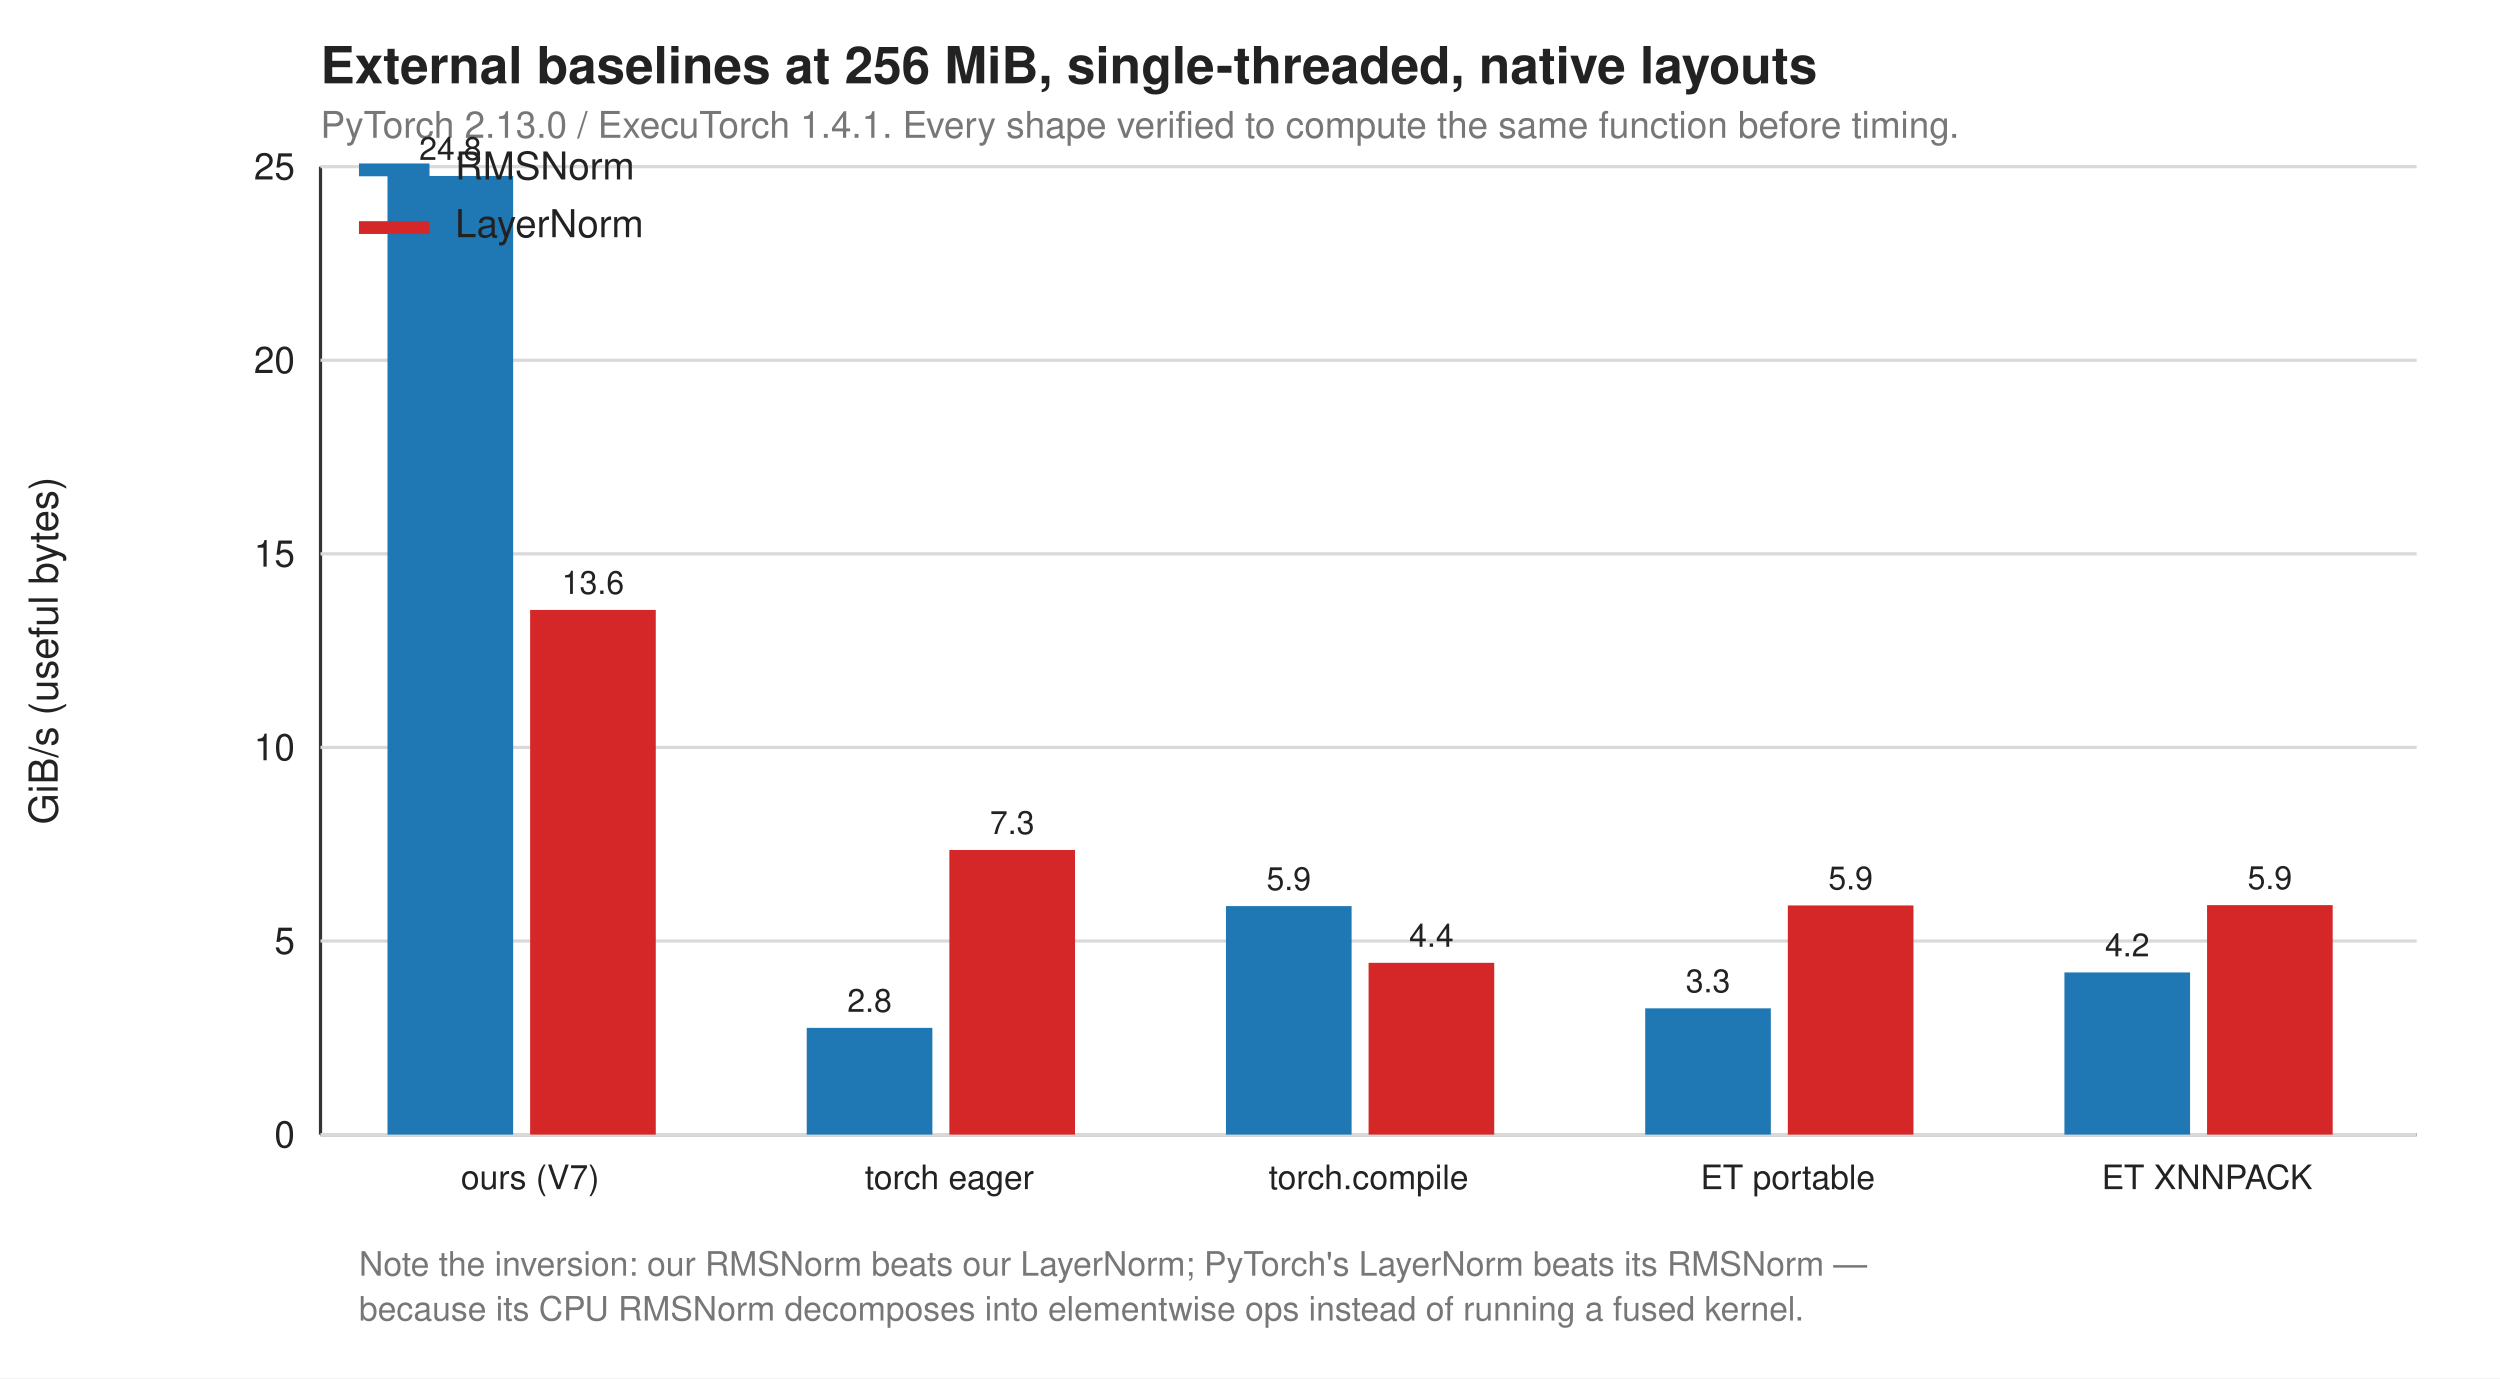
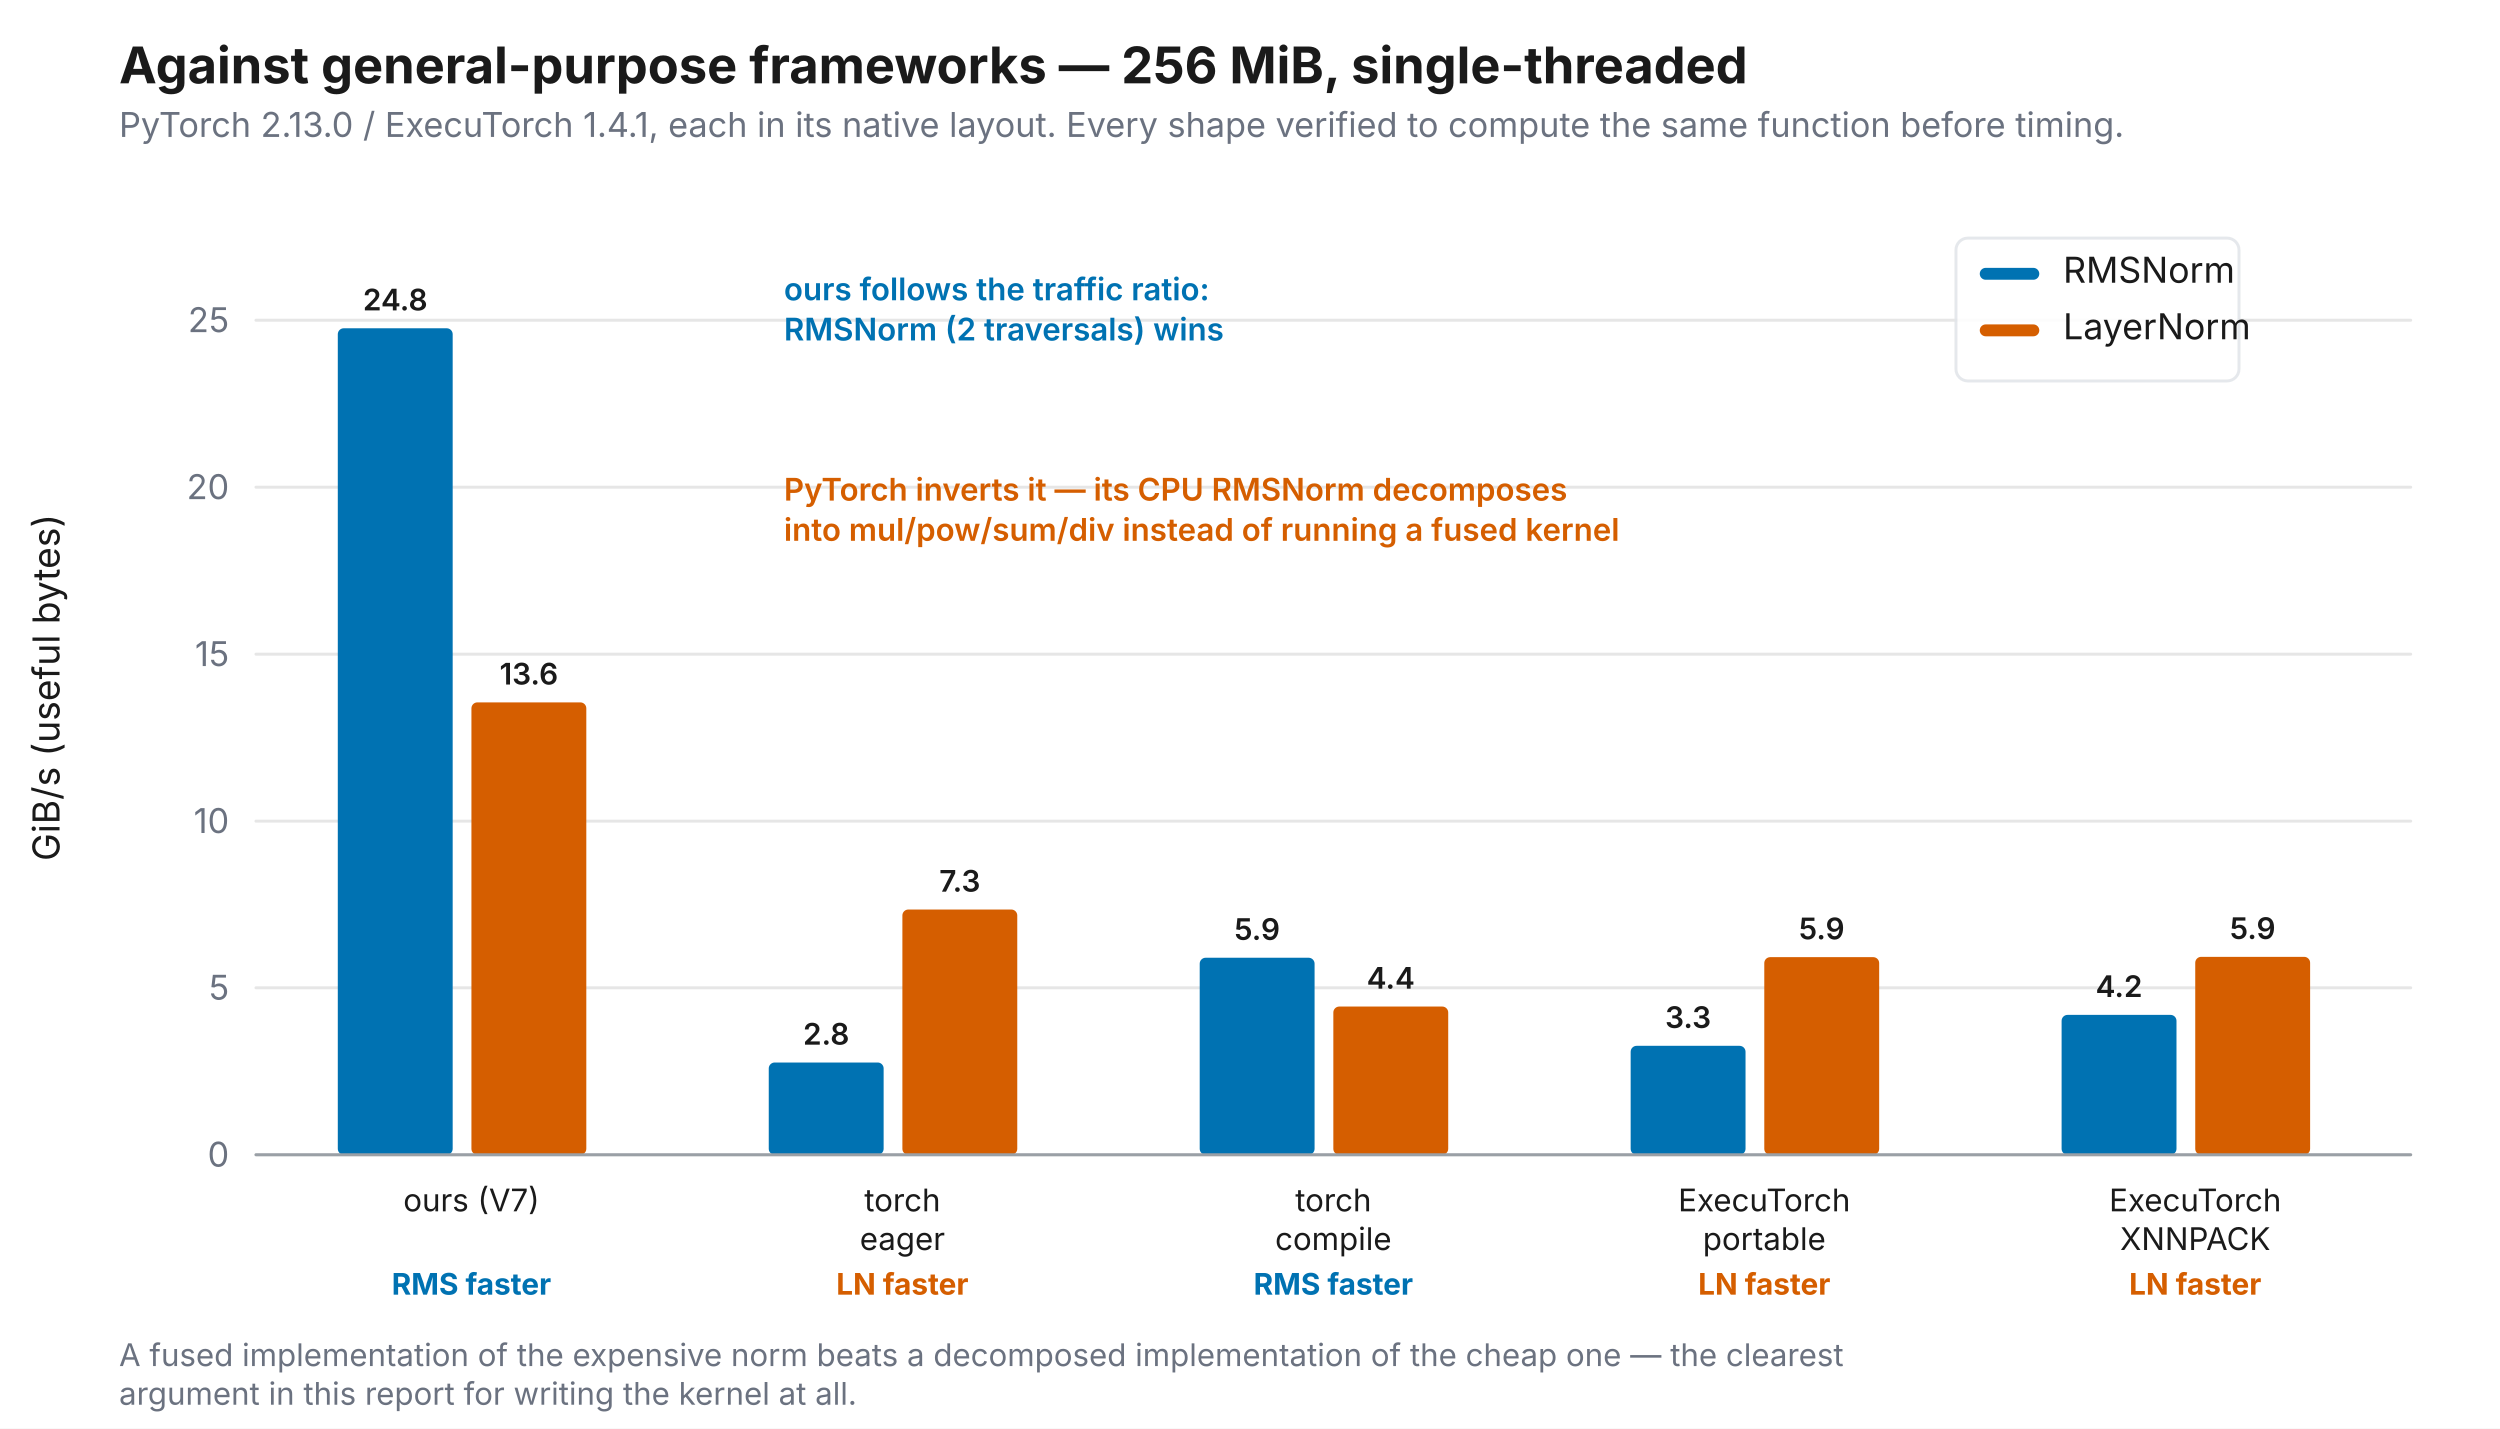
- <svg xmlns="http://www.w3.org/2000/svg" width="780" height="430" viewBox="0 0 780 430">
-   <rect width="780" height="430" fill="white" />
-   <text x="100.0" y="26.0" font-family="Helvetica,Arial,sans-serif" font-size="16" text-anchor="start" fill="#222222" font-weight="bold">External baselines at 256 MiB, single-threaded, native layouts</text>
-   <text x="100.0" y="43.0" font-family="Helvetica,Arial,sans-serif" font-size="11.5" text-anchor="start" fill="#777777" font-weight="normal">PyTorch 2.13.0 / ExecuTorch 1.4.1. Every shape verified to compute the same function before timing.</text>
-   <line x1="100.0" y1="354.0" x2="754.0" y2="354.0" stroke="#333333" stroke-width="1.0" />
-   <line x1="100.0" y1="52.0" x2="100.0" y2="354.0" stroke="#333333" stroke-width="1.0" />
-   <text x="427.0" y="414.0" font-family="Helvetica,Arial,sans-serif" font-size="12.5" text-anchor="middle" fill="#222222" font-weight="normal" />
-   <text x="18" y="203.0" font-family="Helvetica,Arial,sans-serif" font-size="12.5" text-anchor="middle" fill="#222222" transform="rotate(-90 18 203.0)">GiB/s (useful bytes)</text>
-   <line x1="100.0" y1="354.0" x2="754.0" y2="354.0" stroke="#d9d9d9" stroke-width="1.0" />
-   <text x="92.0" y="358.0" font-family="Helvetica,Arial,sans-serif" font-size="11.5" text-anchor="end" fill="#222222" font-weight="normal">0</text>
-   <line x1="100.0" y1="293.6" x2="754.0" y2="293.6" stroke="#d9d9d9" stroke-width="1.0" />
-   <text x="92.0" y="297.6" font-family="Helvetica,Arial,sans-serif" font-size="11.5" text-anchor="end" fill="#222222" font-weight="normal">5</text>
-   <line x1="100.0" y1="233.2" x2="754.0" y2="233.2" stroke="#d9d9d9" stroke-width="1.0" />
-   <text x="92.0" y="237.2" font-family="Helvetica,Arial,sans-serif" font-size="11.5" text-anchor="end" fill="#222222" font-weight="normal">10</text>
-   <line x1="100.0" y1="172.8" x2="754.0" y2="172.8" stroke="#d9d9d9" stroke-width="1.0" />
-   <text x="92.0" y="176.8" font-family="Helvetica,Arial,sans-serif" font-size="11.5" text-anchor="end" fill="#222222" font-weight="normal">15</text>
-   <line x1="100.0" y1="112.4" x2="754.0" y2="112.4" stroke="#d9d9d9" stroke-width="1.0" />
-   <text x="92.0" y="116.4" font-family="Helvetica,Arial,sans-serif" font-size="11.5" text-anchor="end" fill="#222222" font-weight="normal">20</text>
-   <line x1="100.0" y1="52.0" x2="754.0" y2="52.0" stroke="#d9d9d9" stroke-width="1.0" />
-   <text x="92.0" y="56.0" font-family="Helvetica,Arial,sans-serif" font-size="11.5" text-anchor="end" fill="#222222" font-weight="normal">25</text>
-   <rect x="120.9" y="54.9" width="39.2" height="299.1" fill="#1f77b4" opacity="1.0" />
-   <text x="140.5" y="49.9" font-family="Helvetica,Arial,sans-serif" font-size="10" text-anchor="middle" fill="#222222" font-weight="normal">24.8</text>
-   <rect x="165.4" y="190.3" width="39.2" height="163.7" fill="#d62728" opacity="1.0" />
-   <text x="185.0" y="185.3" font-family="Helvetica,Arial,sans-serif" font-size="10" text-anchor="middle" fill="#222222" font-weight="normal">13.6</text>
-   <text x="165.4" y="371.0" font-family="Helvetica,Arial,sans-serif" font-size="10.5" text-anchor="middle" fill="#222222" font-weight="normal">ours (V7)</text>
-   <rect x="251.7" y="320.7" width="39.2" height="33.3" fill="#1f77b4" opacity="1.0" />
-   <text x="271.3" y="315.7" font-family="Helvetica,Arial,sans-serif" font-size="10" text-anchor="middle" fill="#222222" font-weight="normal">2.8</text>
-   <rect x="296.2" y="265.2" width="39.2" height="88.8" fill="#d62728" opacity="1.0" />
-   <text x="315.8" y="260.2" font-family="Helvetica,Arial,sans-serif" font-size="10" text-anchor="middle" fill="#222222" font-weight="normal">7.3</text>
-   <text x="296.2" y="371.0" font-family="Helvetica,Arial,sans-serif" font-size="10.5" text-anchor="middle" fill="#222222" font-weight="normal">torch eager</text>
-   <rect x="382.5" y="282.7" width="39.2" height="71.3" fill="#1f77b4" opacity="1.0" />
-   <text x="402.1" y="277.7" font-family="Helvetica,Arial,sans-serif" font-size="10" text-anchor="middle" fill="#222222" font-weight="normal">5.9</text>
-   <rect x="427.0" y="300.4" width="39.2" height="53.6" fill="#d62728" opacity="1.0" />
-   <text x="446.6" y="295.4" font-family="Helvetica,Arial,sans-serif" font-size="10" text-anchor="middle" fill="#222222" font-weight="normal">4.4</text>
-   <text x="427.0" y="371.0" font-family="Helvetica,Arial,sans-serif" font-size="10.5" text-anchor="middle" fill="#222222" font-weight="normal">torch.compile</text>
-   <rect x="513.3" y="314.6" width="39.2" height="39.4" fill="#1f77b4" opacity="1.0" />
-   <text x="532.9" y="309.6" font-family="Helvetica,Arial,sans-serif" font-size="10" text-anchor="middle" fill="#222222" font-weight="normal">3.3</text>
-   <rect x="557.8" y="282.5" width="39.2" height="71.5" fill="#d62728" opacity="1.0" />
-   <text x="577.4" y="277.5" font-family="Helvetica,Arial,sans-serif" font-size="10" text-anchor="middle" fill="#222222" font-weight="normal">5.9</text>
-   <text x="557.8" y="371.0" font-family="Helvetica,Arial,sans-serif" font-size="10.5" text-anchor="middle" fill="#222222" font-weight="normal">ET portable</text>
-   <rect x="644.1" y="303.4" width="39.2" height="50.6" fill="#1f77b4" opacity="1.0" />
-   <text x="663.7" y="298.4" font-family="Helvetica,Arial,sans-serif" font-size="10" text-anchor="middle" fill="#222222" font-weight="normal">4.2</text>
-   <rect x="688.6" y="282.4" width="39.2" height="71.6" fill="#d62728" opacity="1.0" />
-   <text x="708.2" y="277.4" font-family="Helvetica,Arial,sans-serif" font-size="10" text-anchor="middle" fill="#222222" font-weight="normal">5.9</text>
-   <text x="688.6" y="371.0" font-family="Helvetica,Arial,sans-serif" font-size="10.5" text-anchor="middle" fill="#222222" font-weight="normal">ET XNNPACK</text>
-   <rect x="112.0" y="51.0" width="22.0" height="4.0" fill="#1f77b4" opacity="1.0" />
-   <text x="142.0" y="56.0" font-family="Helvetica,Arial,sans-serif" font-size="12" text-anchor="start" fill="#222222" font-weight="normal">RMSNorm</text>
-   <rect x="112.0" y="69.0" width="22.0" height="4.0" fill="#d62728" opacity="1.0" />
-   <text x="142.0" y="74.0" font-family="Helvetica,Arial,sans-serif" font-size="12" text-anchor="start" fill="#222222" font-weight="normal">LayerNorm</text>
-   <text x="112.0" y="398.0" font-family="Helvetica,Arial,sans-serif" font-size="10.5" text-anchor="start" fill="#777777" font-weight="normal">Note the inversion: our RMSNorm beats our LayerNorm; PyTorch's LayerNorm beats its RMSNorm —</text>
-   <text x="112.0" y="412.0" font-family="Helvetica,Arial,sans-serif" font-size="10.5" text-anchor="start" fill="#777777" font-weight="normal">because its CPU RMSNorm decomposes into elementwise ops instead of running a fused kernel.</text>
+ <svg xmlns="http://www.w3.org/2000/svg" width="840" height="480" viewBox="0 0 840 480">
+   <rect width="840" height="480" fill="white" />
+   <line x1="86.0" y1="388.0" x2="810.0" y2="388.0" stroke="#e6e6e6" stroke-width="1.0" stroke-linecap="round" />
+   <text x="77.0" y="392.0" font-family="Inter,Helvetica Neue,Helvetica,Arial,sans-serif" font-size="11.5" text-anchor="end" fill="#6b7280" font-weight="400">0</text>
+   <line x1="86.0" y1="331.9" x2="810.0" y2="331.9" stroke="#e6e6e6" stroke-width="1.0" stroke-linecap="round" />
+   <text x="77.0" y="335.9" font-family="Inter,Helvetica Neue,Helvetica,Arial,sans-serif" font-size="11.5" text-anchor="end" fill="#6b7280" font-weight="400">5</text>
+   <line x1="86.0" y1="275.9" x2="810.0" y2="275.9" stroke="#e6e6e6" stroke-width="1.0" stroke-linecap="round" />
+   <text x="77.0" y="279.9" font-family="Inter,Helvetica Neue,Helvetica,Arial,sans-serif" font-size="11.5" text-anchor="end" fill="#6b7280" font-weight="400">10</text>
+   <line x1="86.0" y1="219.8" x2="810.0" y2="219.8" stroke="#e6e6e6" stroke-width="1.0" stroke-linecap="round" />
+   <text x="77.0" y="223.8" font-family="Inter,Helvetica Neue,Helvetica,Arial,sans-serif" font-size="11.5" text-anchor="end" fill="#6b7280" font-weight="400">15</text>
+   <line x1="86.0" y1="163.7" x2="810.0" y2="163.7" stroke="#e6e6e6" stroke-width="1.0" stroke-linecap="round" />
+   <text x="77.0" y="167.7" font-family="Inter,Helvetica Neue,Helvetica,Arial,sans-serif" font-size="11.5" text-anchor="end" fill="#6b7280" font-weight="400">20</text>
+   <line x1="86.0" y1="107.6" x2="810.0" y2="107.6" stroke="#e6e6e6" stroke-width="1.0" stroke-linecap="round" />
+   <text x="77.0" y="111.6" font-family="Inter,Helvetica Neue,Helvetica,Arial,sans-serif" font-size="11.5" text-anchor="end" fill="#6b7280" font-weight="400">25</text>
+   <rect x="113.5" y="110.3" width="38.6" height="277.7" rx="2" fill="#0072B2" opacity="1.0" />
+   <text x="132.8" y="104.3" font-family="Inter,Helvetica Neue,Helvetica,Arial,sans-serif" font-size="10" text-anchor="middle" fill="#1a1a1a" font-weight="600">24.8</text>
+   <rect x="158.4" y="236.0" width="38.6" height="152.0" rx="2" fill="#D55E00" opacity="1.0" />
+   <text x="177.7" y="230.0" font-family="Inter,Helvetica Neue,Helvetica,Arial,sans-serif" font-size="10" text-anchor="middle" fill="#1a1a1a" font-weight="600">13.6</text>
+   <rect x="258.3" y="357.0" width="38.6" height="31.0" rx="2" fill="#0072B2" opacity="1.0" />
+   <text x="277.6" y="351.0" font-family="Inter,Helvetica Neue,Helvetica,Arial,sans-serif" font-size="10" text-anchor="middle" fill="#1a1a1a" font-weight="600">2.8</text>
+   <rect x="303.2" y="305.6" width="38.6" height="82.4" rx="2" fill="#D55E00" opacity="1.0" />
+   <text x="322.5" y="299.6" font-family="Inter,Helvetica Neue,Helvetica,Arial,sans-serif" font-size="10" text-anchor="middle" fill="#1a1a1a" font-weight="600">7.3</text>
+   <rect x="403.1" y="321.8" width="38.6" height="66.2" rx="2" fill="#0072B2" opacity="1.0" />
+   <text x="422.4" y="315.8" font-family="Inter,Helvetica Neue,Helvetica,Arial,sans-serif" font-size="10" text-anchor="middle" fill="#1a1a1a" font-weight="600">5.9</text>
+   <rect x="448.0" y="338.2" width="38.6" height="49.8" rx="2" fill="#D55E00" opacity="1.0" />
+   <text x="467.3" y="332.2" font-family="Inter,Helvetica Neue,Helvetica,Arial,sans-serif" font-size="10" text-anchor="middle" fill="#1a1a1a" font-weight="600">4.4</text>
+   <rect x="547.9" y="351.4" width="38.6" height="36.6" rx="2" fill="#0072B2" opacity="1.0" />
+   <text x="567.2" y="345.4" font-family="Inter,Helvetica Neue,Helvetica,Arial,sans-serif" font-size="10" text-anchor="middle" fill="#1a1a1a" font-weight="600">3.3</text>
+   <rect x="592.8" y="321.6" width="38.6" height="66.4" rx="2" fill="#D55E00" opacity="1.0" />
+   <text x="612.1" y="315.6" font-family="Inter,Helvetica Neue,Helvetica,Arial,sans-serif" font-size="10" text-anchor="middle" fill="#1a1a1a" font-weight="600">5.9</text>
+   <rect x="692.7" y="341.0" width="38.6" height="47.0" rx="2" fill="#0072B2" opacity="1.0" />
+   <text x="712.0" y="335.0" font-family="Inter,Helvetica Neue,Helvetica,Arial,sans-serif" font-size="10" text-anchor="middle" fill="#1a1a1a" font-weight="600">4.2</text>
+   <rect x="737.6" y="321.5" width="38.6" height="66.5" rx="2" fill="#D55E00" opacity="1.0" />
+   <text x="756.9" y="315.5" font-family="Inter,Helvetica Neue,Helvetica,Arial,sans-serif" font-size="10" text-anchor="middle" fill="#1a1a1a" font-weight="600">5.9</text>
+   <text x="40.0" y="28.0" font-family="Inter,Helvetica Neue,Helvetica,Arial,sans-serif" font-size="17" text-anchor="start" fill="#1a1a1a" font-weight="700">Against general-purpose frameworks — 256 MiB, single-threaded</text>
+   <text x="40.0" y="46.0" font-family="Inter,Helvetica Neue,Helvetica,Arial,sans-serif" font-size="11.5" text-anchor="start" fill="#6b7280" font-weight="400">PyTorch 2.13.0 / ExecuTorch 1.4.1, each in its native layout. Every shape verified to compute the same function before timing.</text>
+   <line x1="86.0" y1="388.0" x2="810.0" y2="388.0" stroke="#9aa0a6" stroke-width="1.0" stroke-linecap="round" />
+   <text x="20" y="231.0" font-family="Inter,Helvetica Neue,Helvetica,Arial,sans-serif" font-size="12.5" text-anchor="middle" fill="#1a1a1a" transform="rotate(-90 20 231.0)">GiB/s  (useful bytes)</text>
+   <text x="158.4" y="407.0" font-family="Inter,Helvetica Neue,Helvetica,Arial,sans-serif" font-size="10.5" text-anchor="middle" fill="#1a1a1a" font-weight="400">ours (V7)</text>
+   <text x="303.2" y="407.0" font-family="Inter,Helvetica Neue,Helvetica,Arial,sans-serif" font-size="10.5" text-anchor="middle" fill="#1a1a1a" font-weight="400">torch</text>
+   <text x="303.2" y="420.0" font-family="Inter,Helvetica Neue,Helvetica,Arial,sans-serif" font-size="10.5" text-anchor="middle" fill="#1a1a1a" font-weight="400">eager</text>
+   <text x="448.0" y="407.0" font-family="Inter,Helvetica Neue,Helvetica,Arial,sans-serif" font-size="10.5" text-anchor="middle" fill="#1a1a1a" font-weight="400">torch</text>
+   <text x="448.0" y="420.0" font-family="Inter,Helvetica Neue,Helvetica,Arial,sans-serif" font-size="10.5" text-anchor="middle" fill="#1a1a1a" font-weight="400">compile</text>
+   <text x="592.8" y="407.0" font-family="Inter,Helvetica Neue,Helvetica,Arial,sans-serif" font-size="10.5" text-anchor="middle" fill="#1a1a1a" font-weight="400">ExecuTorch</text>
+   <text x="592.8" y="420.0" font-family="Inter,Helvetica Neue,Helvetica,Arial,sans-serif" font-size="10.5" text-anchor="middle" fill="#1a1a1a" font-weight="400">portable</text>
+   <text x="737.6" y="407.0" font-family="Inter,Helvetica Neue,Helvetica,Arial,sans-serif" font-size="10.5" text-anchor="middle" fill="#1a1a1a" font-weight="400">ExecuTorch</text>
+   <text x="737.6" y="420.0" font-family="Inter,Helvetica Neue,Helvetica,Arial,sans-serif" font-size="10.5" text-anchor="middle" fill="#1a1a1a" font-weight="400">XNNPACK</text>
+   <text x="158.4" y="435.0" font-family="Inter,Helvetica Neue,Helvetica,Arial,sans-serif" font-size="10" text-anchor="middle" fill="#0072B2" font-weight="700">RMS faster</text>
+   <text x="303.2" y="435.0" font-family="Inter,Helvetica Neue,Helvetica,Arial,sans-serif" font-size="10" text-anchor="middle" fill="#D55E00" font-weight="700">LN faster</text>
+   <text x="448.0" y="435.0" font-family="Inter,Helvetica Neue,Helvetica,Arial,sans-serif" font-size="10" text-anchor="middle" fill="#0072B2" font-weight="700">RMS faster</text>
+   <text x="592.8" y="435.0" font-family="Inter,Helvetica Neue,Helvetica,Arial,sans-serif" font-size="10" text-anchor="middle" fill="#D55E00" font-weight="700">LN faster</text>
+   <text x="737.6" y="435.0" font-family="Inter,Helvetica Neue,Helvetica,Arial,sans-serif" font-size="10" text-anchor="middle" fill="#D55E00" font-weight="700">LN faster</text>
+   <text x="263.4" y="100.9" font-family="Inter,Helvetica Neue,Helvetica,Arial,sans-serif" font-size="10.5" text-anchor="start" fill="#0072B2" font-weight="600">ours follows the traffic ratio:</text>
+   <text x="263.4" y="114.4" font-family="Inter,Helvetica Neue,Helvetica,Arial,sans-serif" font-size="10.5" text-anchor="start" fill="#0072B2" font-weight="600">RMSNorm (2 traversals) wins</text>
+   <text x="263.4" y="168.2" font-family="Inter,Helvetica Neue,Helvetica,Arial,sans-serif" font-size="10.5" text-anchor="start" fill="#D55E00" font-weight="600">PyTorch inverts it — its CPU RMSNorm decomposes</text>
+   <text x="263.4" y="181.7" font-family="Inter,Helvetica Neue,Helvetica,Arial,sans-serif" font-size="10.5" text-anchor="start" fill="#D55E00" font-weight="600">into mul/pow/sum/div instead of running a fused kernel</text>
+   <rect x="657.2" y="80.0" width="95.1" height="48.0" rx="4" fill="white" opacity="0.88" stroke="#e2e5e9" stroke-width="1.0" />
+   <rect x="665.2" y="90.0" width="20.0" height="4.0" rx="2" fill="#0072B2" opacity="1.0" />
+   <text x="693.2" y="95.0" font-family="Inter,Helvetica Neue,Helvetica,Arial,sans-serif" font-size="12" text-anchor="start" fill="#1a1a1a" font-weight="400">RMSNorm</text>
+   <rect x="665.2" y="109.0" width="20.0" height="4.0" rx="2" fill="#D55E00" opacity="1.0" />
+   <text x="693.2" y="114.0" font-family="Inter,Helvetica Neue,Helvetica,Arial,sans-serif" font-size="12" text-anchor="start" fill="#1a1a1a" font-weight="400">LayerNorm</text>
+   <text x="40.0" y="459.0" font-family="Inter,Helvetica Neue,Helvetica,Arial,sans-serif" font-size="10.5" text-anchor="start" fill="#6b7280" font-weight="400">A fused implementation of the expensive norm beats a decomposed implementation of the cheap one — the clearest</text>
+   <text x="40.0" y="472.0" font-family="Inter,Helvetica Neue,Helvetica,Arial,sans-serif" font-size="10.5" text-anchor="start" fill="#6b7280" font-weight="400">argument in this report for writing the kernel at all.</text>
</svg>
